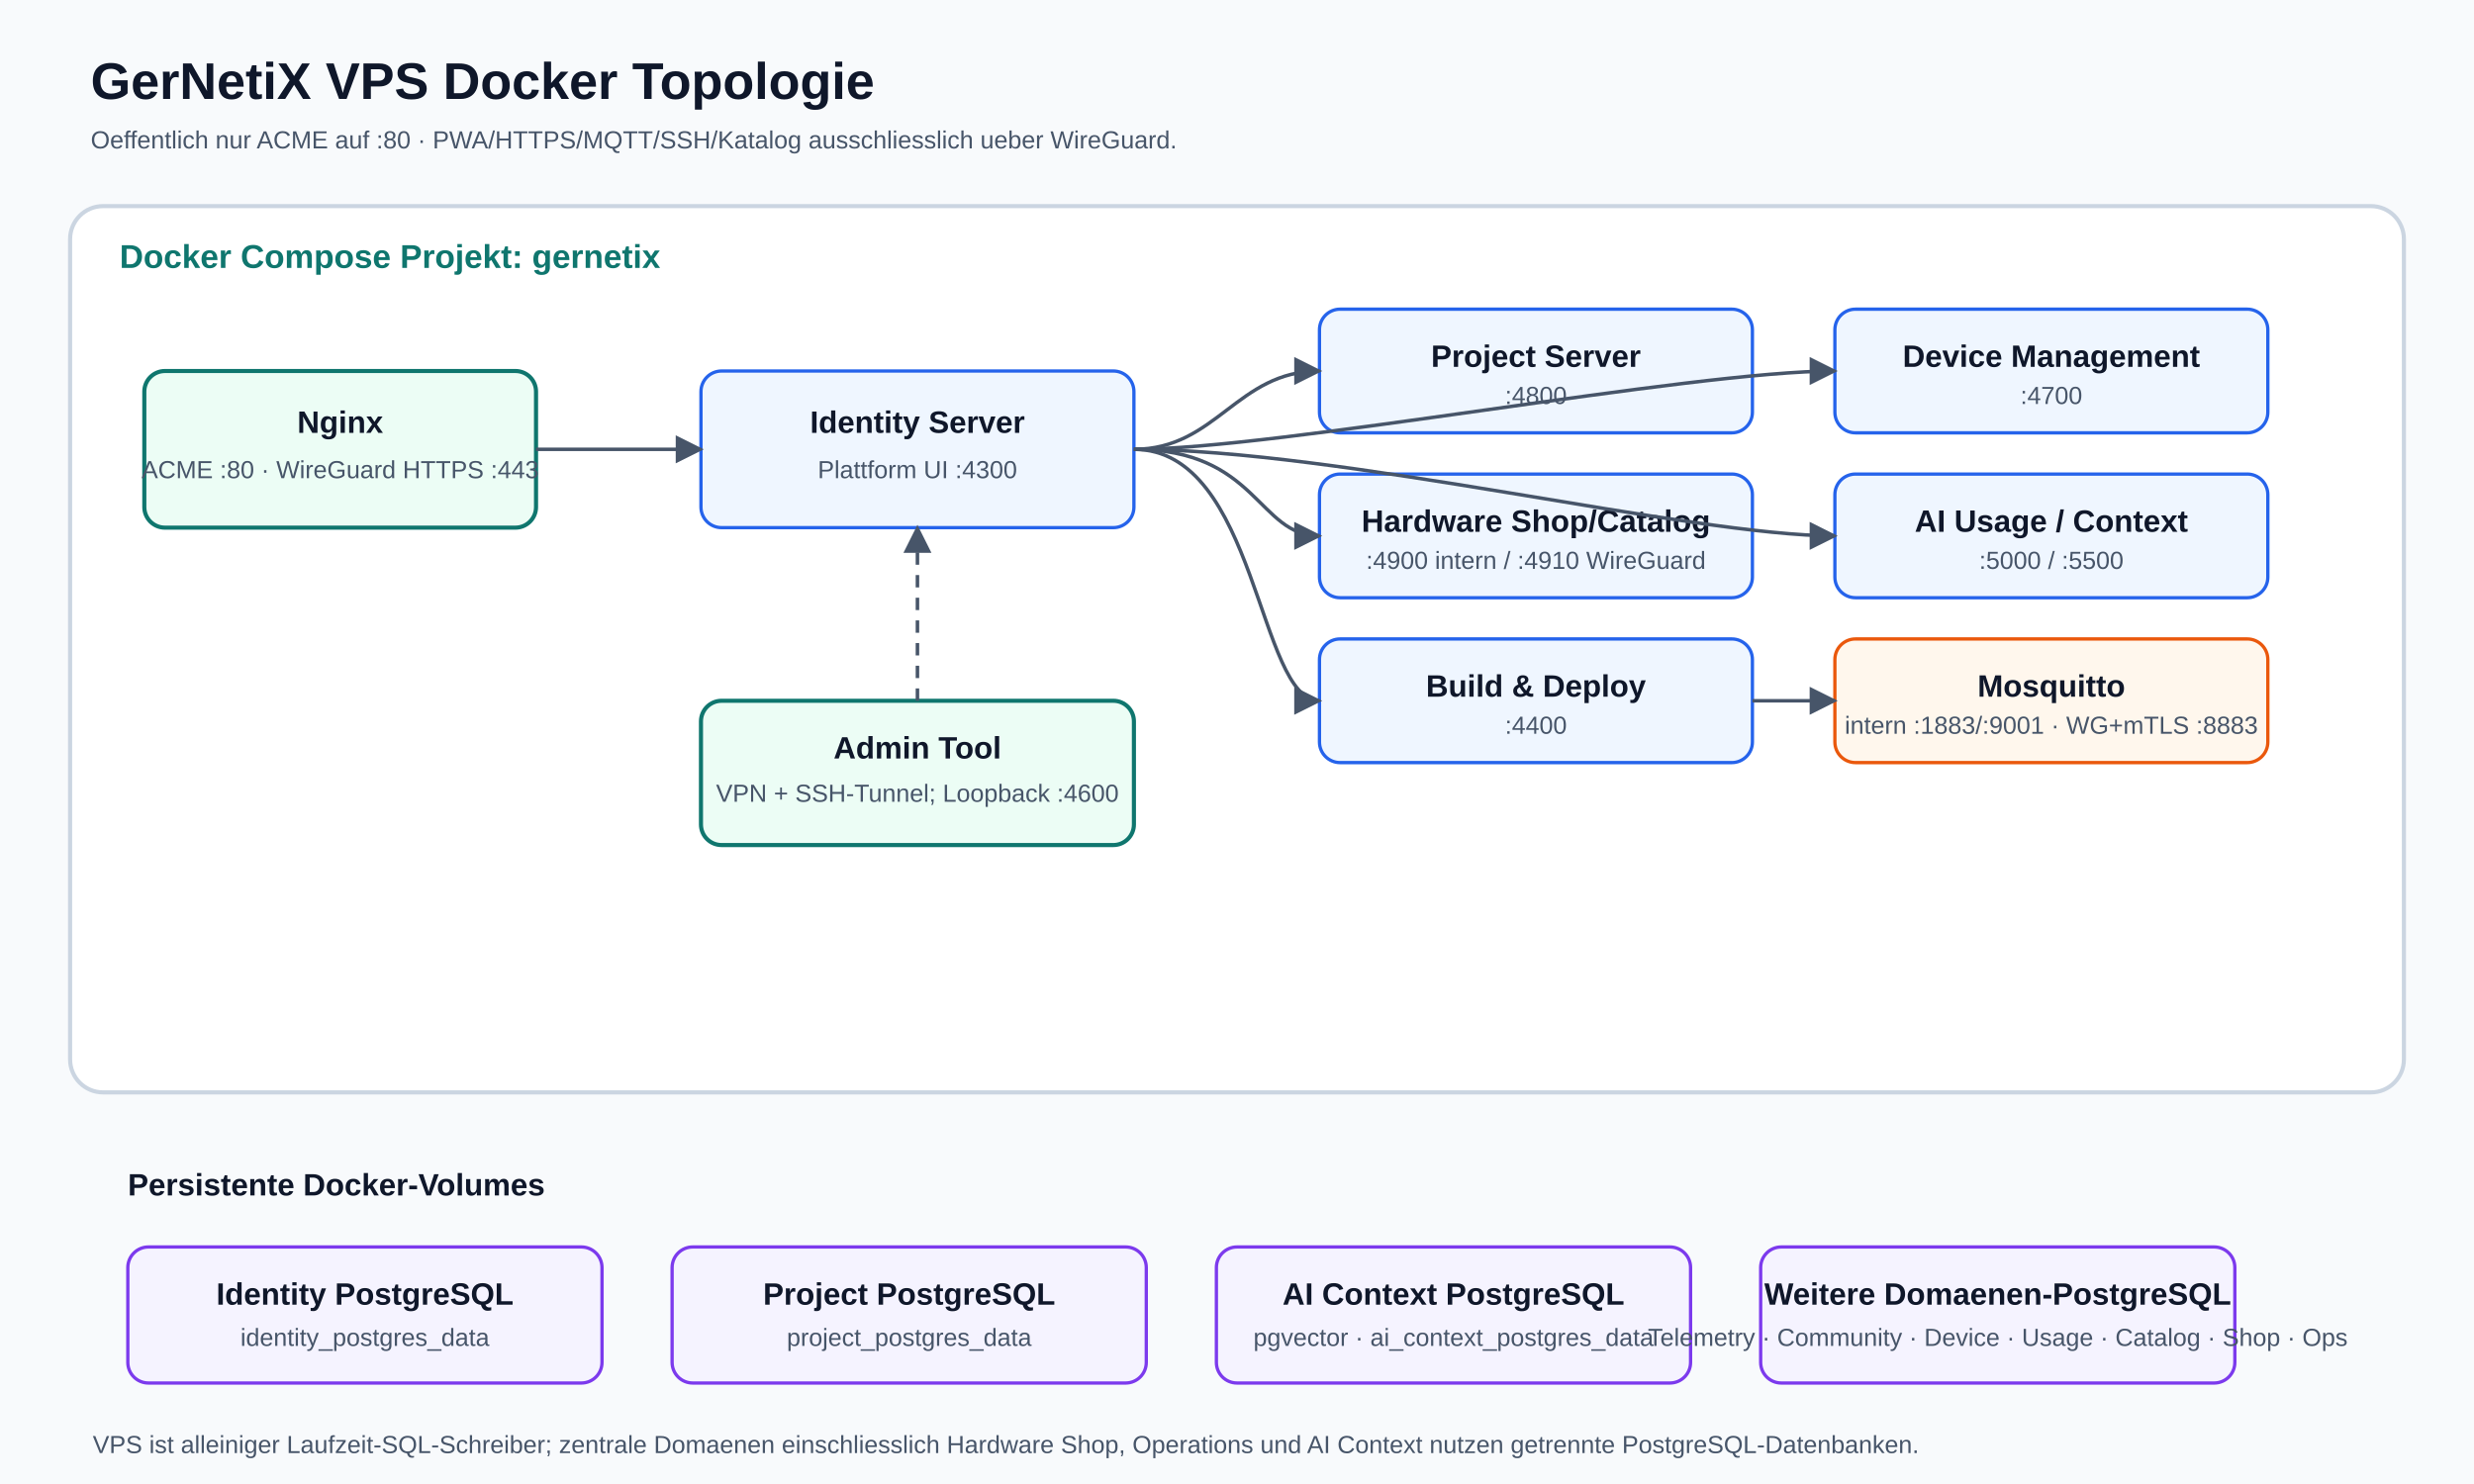
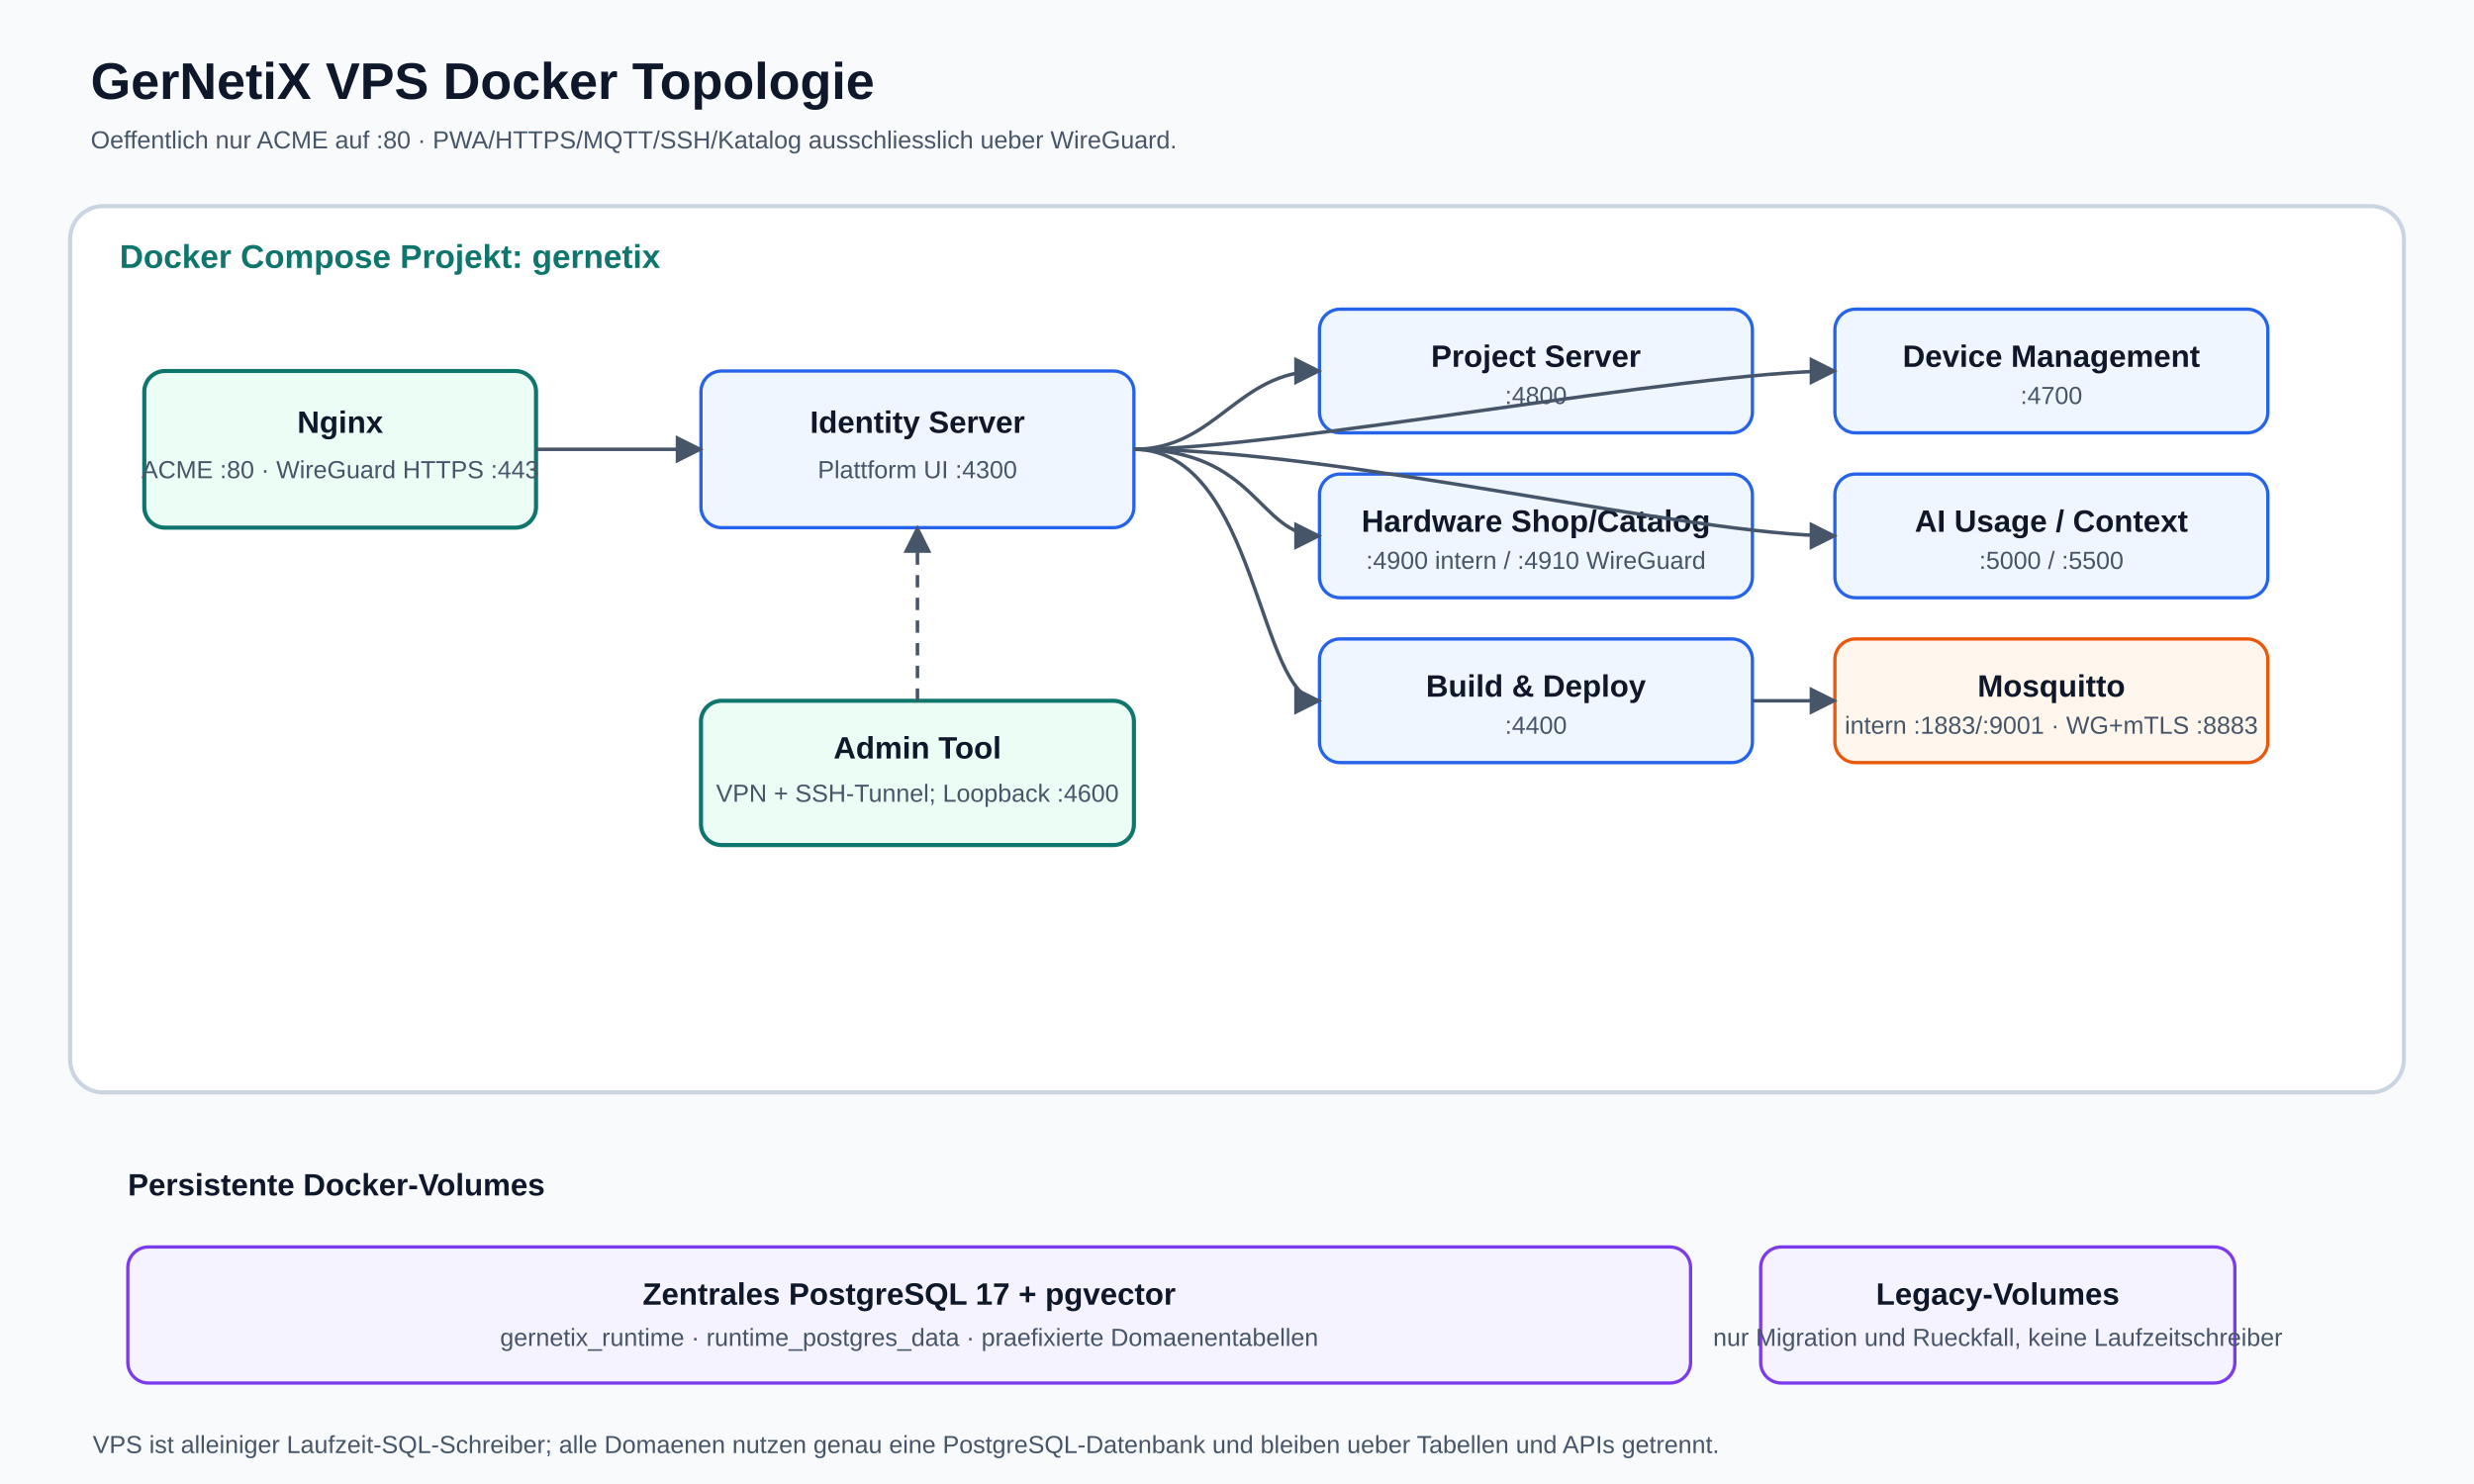
<svg xmlns="http://www.w3.org/2000/svg" width="1200" height="720" viewBox="0 0 1200 720" role="img" aria-labelledby="title desc">
  <defs>
    <marker id="arrow" viewBox="0 0 10 10" refX="9" refY="5" markerWidth="8" markerHeight="8" orient="auto">
      <path d="M0 0L10 5L0 10z" fill="#475569" />
    </marker>
    <style>
      .bg{fill:#f8fafc}.zone{fill:#fff;stroke:#cbd5e1;stroke-width:2}.edge{fill:#ecfdf5;stroke:#0f766e;stroke-width:2}.service{fill:#eff6ff;stroke:#2563eb;stroke-width:1.6}.infra{fill:#fff7ed;stroke:#ea580c;stroke-width:1.6}.store{fill:#f5f3ff;stroke:#7c3aed;stroke-width:1.6}.title{font:700 25px Arial;fill:#0f172a}.label{font:700 15px Arial;fill:#0f172a}.small{font:12px Arial;fill:#475569}.zoneTitle{font:700 16px Arial;fill:#0f766e}.line{fill:none;stroke:#475569;stroke-width:1.7;marker-end:url(#arrow)}.dash{stroke-dasharray:6 5}
    </style>
  </defs>
  <rect class="bg" width="1200" height="720" />
  <text class="title" x="44" y="48">GerNetiX VPS Docker Topologie</text>
  <text class="small" x="44" y="72">Oeffentlich nur ACME auf :80 · PWA/HTTPS/MQTT/SSH/Katalog ausschliesslich ueber WireGuard.</text>
  <rect class="zone" x="34" y="100" width="1132" height="430" rx="16" />
  <text class="zoneTitle" x="58" y="130">Docker Compose Projekt: gernetix</text>
  <rect class="edge" x="70" y="180" width="190" height="76" rx="10" />
  <text class="label" x="165" y="210" text-anchor="middle">Nginx</text>
  <text class="small" x="165" y="232" text-anchor="middle">ACME :80 · WireGuard HTTPS :443</text>
  <rect class="service" x="340" y="180" width="210" height="76" rx="10" />
  <text class="label" x="445" y="210" text-anchor="middle">Identity Server</text>
  <text class="small" x="445" y="232" text-anchor="middle">Plattform UI :4300</text>
  <rect class="service" x="640" y="150" width="210" height="60" rx="10" />
  <text class="label" x="745" y="178" text-anchor="middle">Project Server</text>
  <text class="small" x="745" y="196" text-anchor="middle">:4800</text>
  <rect class="service" x="890" y="150" width="210" height="60" rx="10" />
  <text class="label" x="995" y="178" text-anchor="middle">Device Management</text>
  <text class="small" x="995" y="196" text-anchor="middle">:4700</text>
  <rect class="service" x="640" y="230" width="210" height="60" rx="10" />
  <text class="label" x="745" y="258" text-anchor="middle">Hardware Shop/Catalog</text>
  <text class="small" x="745" y="276" text-anchor="middle">:4900 intern / :4910 WireGuard</text>
  <rect class="service" x="890" y="230" width="210" height="60" rx="10" />
  <text class="label" x="995" y="258" text-anchor="middle">AI Usage / Context</text>
  <text class="small" x="995" y="276" text-anchor="middle">:5000 / :5500</text>
  <rect class="service" x="640" y="310" width="210" height="60" rx="10" />
  <text class="label" x="745" y="338" text-anchor="middle">Build &amp; Deploy</text>
  <text class="small" x="745" y="356" text-anchor="middle">:4400</text>
  <rect class="infra" x="890" y="310" width="210" height="60" rx="10" />
  <text class="label" x="995" y="338" text-anchor="middle">Mosquitto</text>
  <text class="small" x="995" y="356" text-anchor="middle">intern :1883/:9001 · WG+mTLS :8883</text>
  <rect class="edge" x="340" y="340" width="210" height="70" rx="10" />
  <text class="label" x="445" y="368" text-anchor="middle">Admin Tool</text>
  <text class="small" x="445" y="389" text-anchor="middle">VPN + SSH-Tunnel; Loopback :4600</text>
  <path class="line" d="M260 218H340" />
  <path class="line" d="M550 218C590 218 600 180 640 180" />
  <path class="line" d="M550 218C620 218 820 180 890 180" />
  <path class="line" d="M550 218C610 218 610 260 640 260" />
  <path class="line" d="M550 218C650 218 820 260 890 260" />
  <path class="line" d="M550 218C610 218 610 340 640 340" />
  <path class="line" d="M850 340H890" />
  <path class="line dash" d="M445 340V256" />
  <text class="label" x="62" y="580">Persistente Docker-Volumes</text>
-   <rect class="store" x="62" y="605" width="230" height="66" rx="10" />
-   <text class="label" x="177" y="633" text-anchor="middle">Identity PostgreSQL</text>
-   <text class="small" x="177" y="653" text-anchor="middle">identity_postgres_data</text>
-   <rect class="store" x="326" y="605" width="230" height="66" rx="10" />
-   <text class="label" x="441" y="633" text-anchor="middle">Project PostgreSQL</text>
-   <text class="small" x="441" y="653" text-anchor="middle">project_postgres_data</text>
-   <rect class="store" x="590" y="605" width="230" height="66" rx="10" />
-   <text class="label" x="705" y="633" text-anchor="middle">AI Context PostgreSQL</text>
-   <text class="small" x="705" y="653" text-anchor="middle">pgvector · ai_context_postgres_data</text>
+   <rect class="store" x="62" y="605" width="758" height="66" rx="10" />
+   <text class="label" x="441" y="633" text-anchor="middle">Zentrales PostgreSQL 17 + pgvector</text>
+   <text class="small" x="441" y="653" text-anchor="middle">gernetix_runtime · runtime_postgres_data · praefixierte Domaenentabellen</text>
  <rect class="store" x="854" y="605" width="230" height="66" rx="10" />
-   <text class="label" x="969" y="633" text-anchor="middle">Weitere Domaenen-PostgreSQL</text>
-   <text class="small" x="969" y="653" text-anchor="middle">Telemetry · Community · Device · Usage · Catalog · Shop · Ops</text>
-   <text class="small" x="45" y="705">VPS ist alleiniger Laufzeit-SQL-Schreiber; zentrale Domaenen einschliesslich Hardware Shop, Operations und AI Context nutzen getrennte PostgreSQL-Datenbanken.</text>
+   <text class="label" x="969" y="633" text-anchor="middle">Legacy-Volumes</text>
+   <text class="small" x="969" y="653" text-anchor="middle">nur Migration und Rueckfall, keine Laufzeitschreiber</text>
+   <text class="small" x="45" y="705">VPS ist alleiniger Laufzeit-SQL-Schreiber; alle Domaenen nutzen genau eine PostgreSQL-Datenbank und bleiben ueber Tabellen und APIs getrennt.</text>
</svg>
